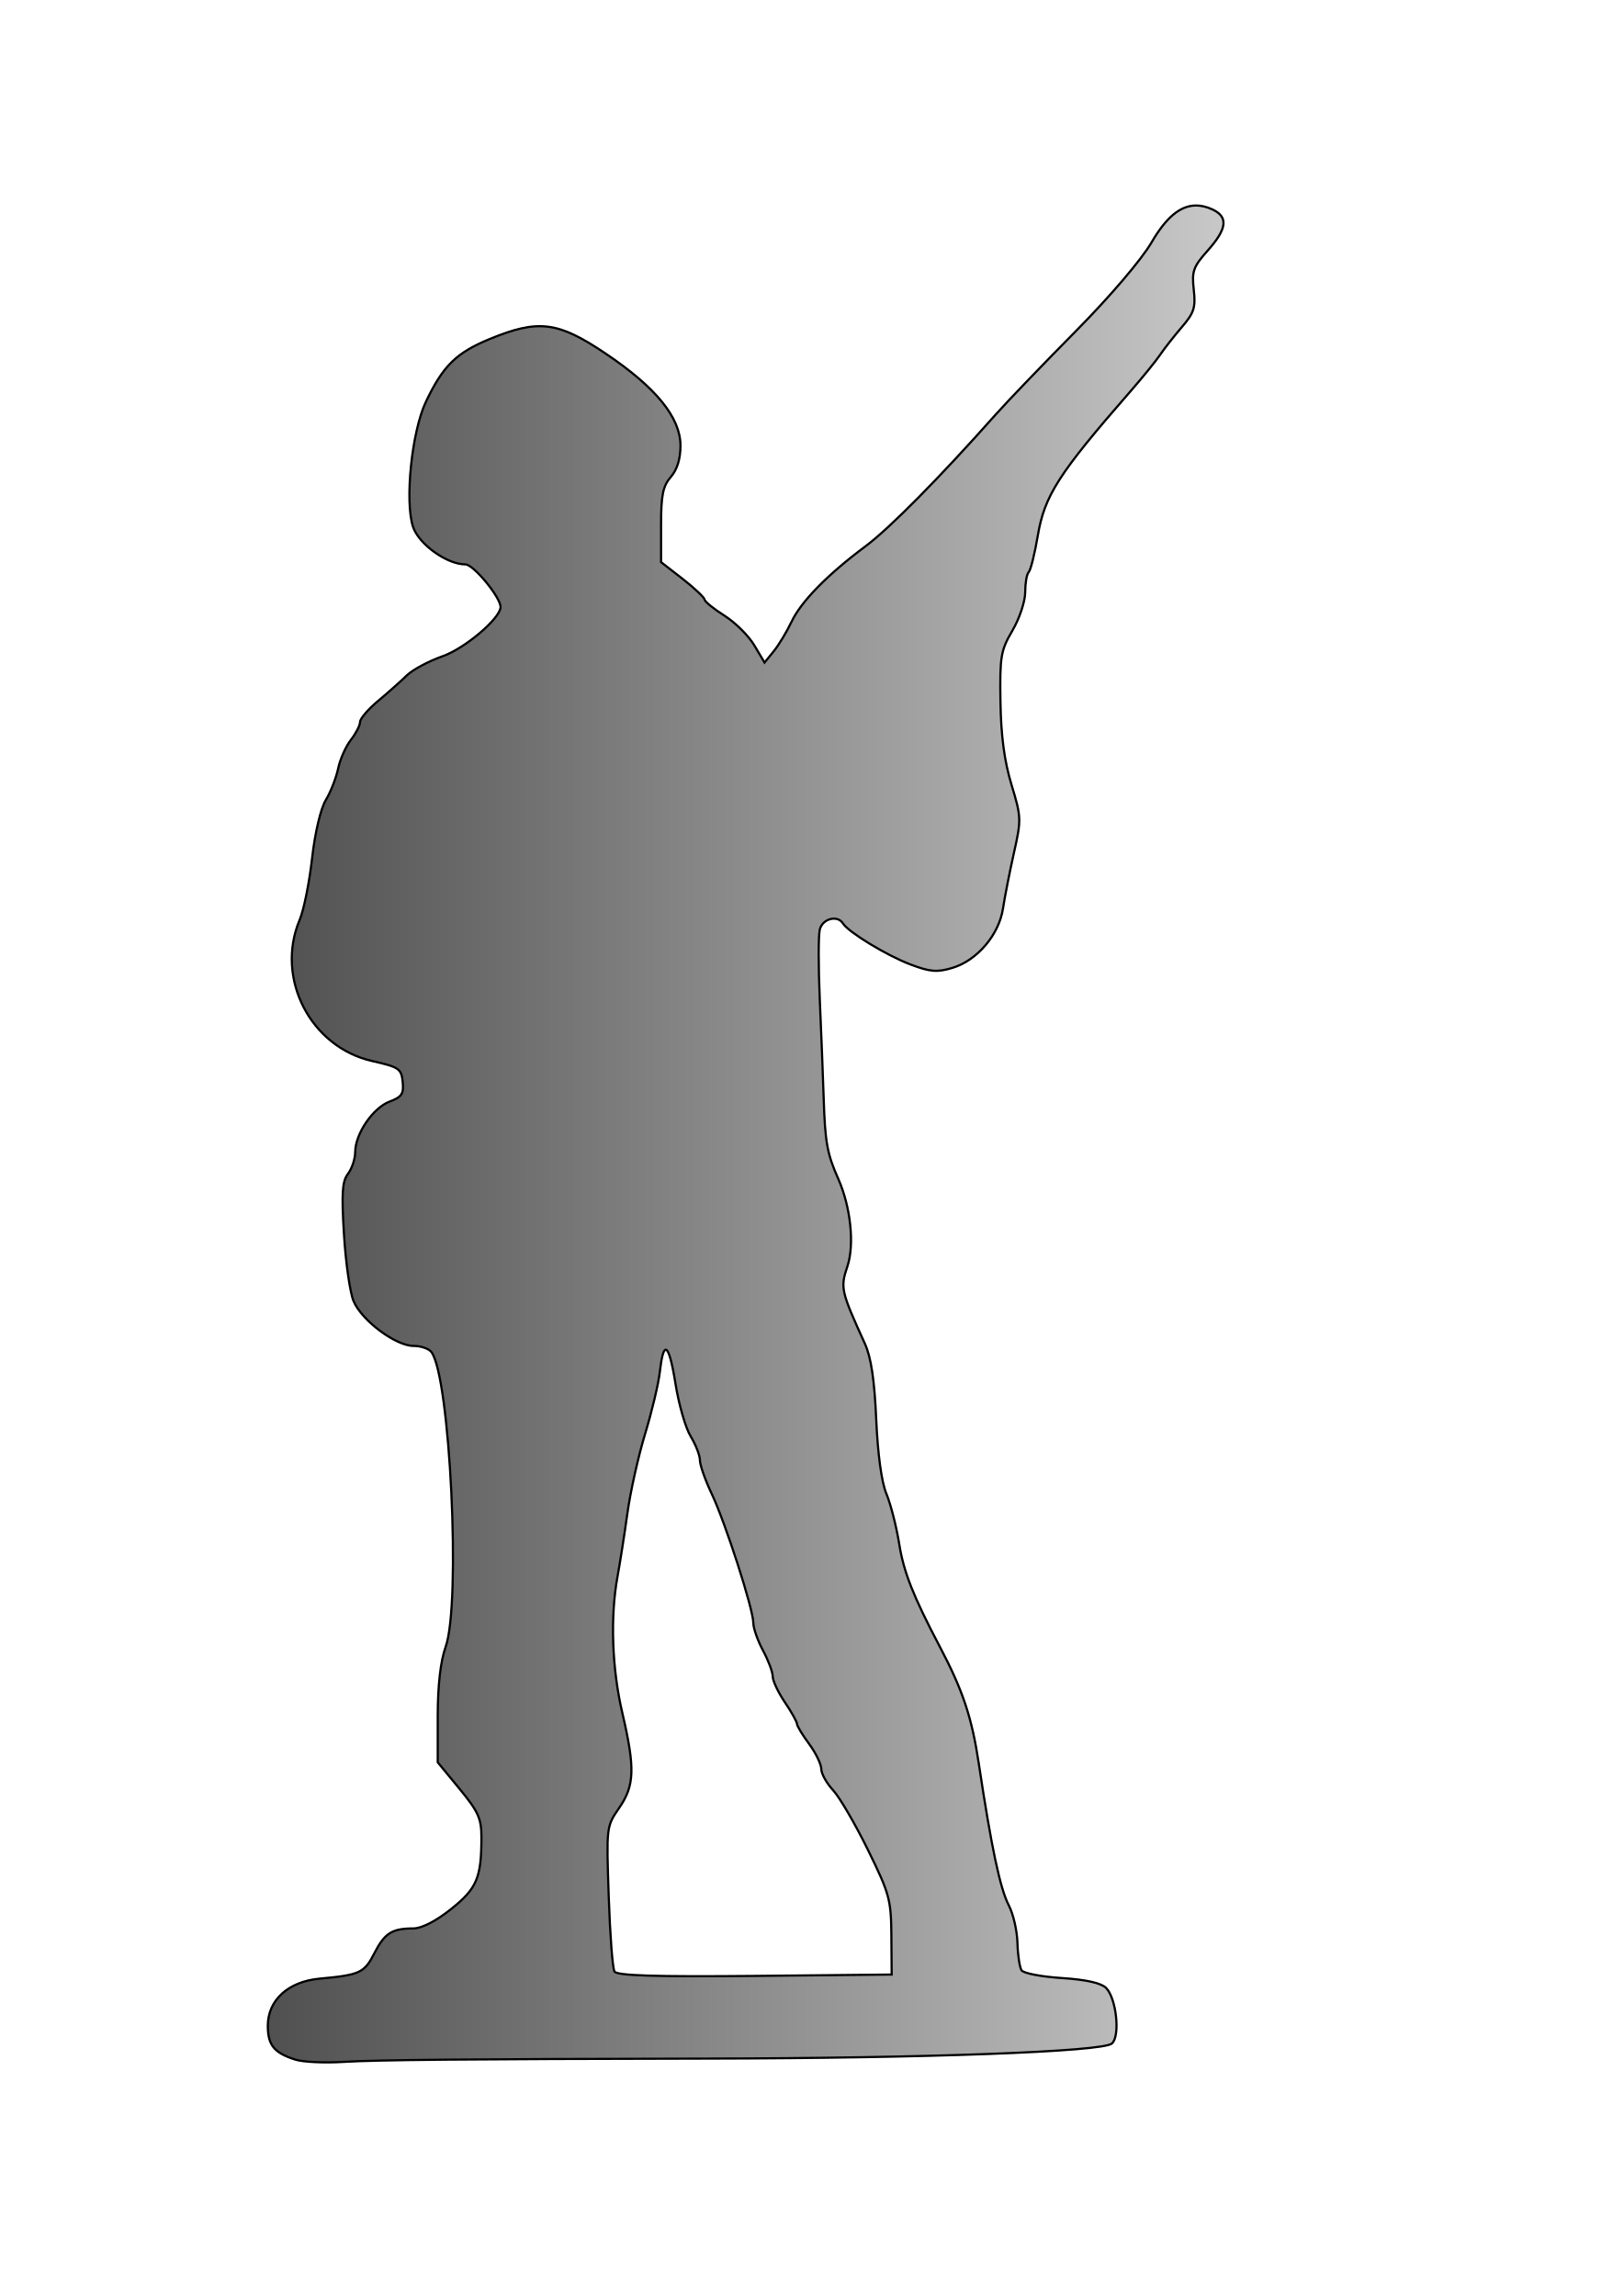
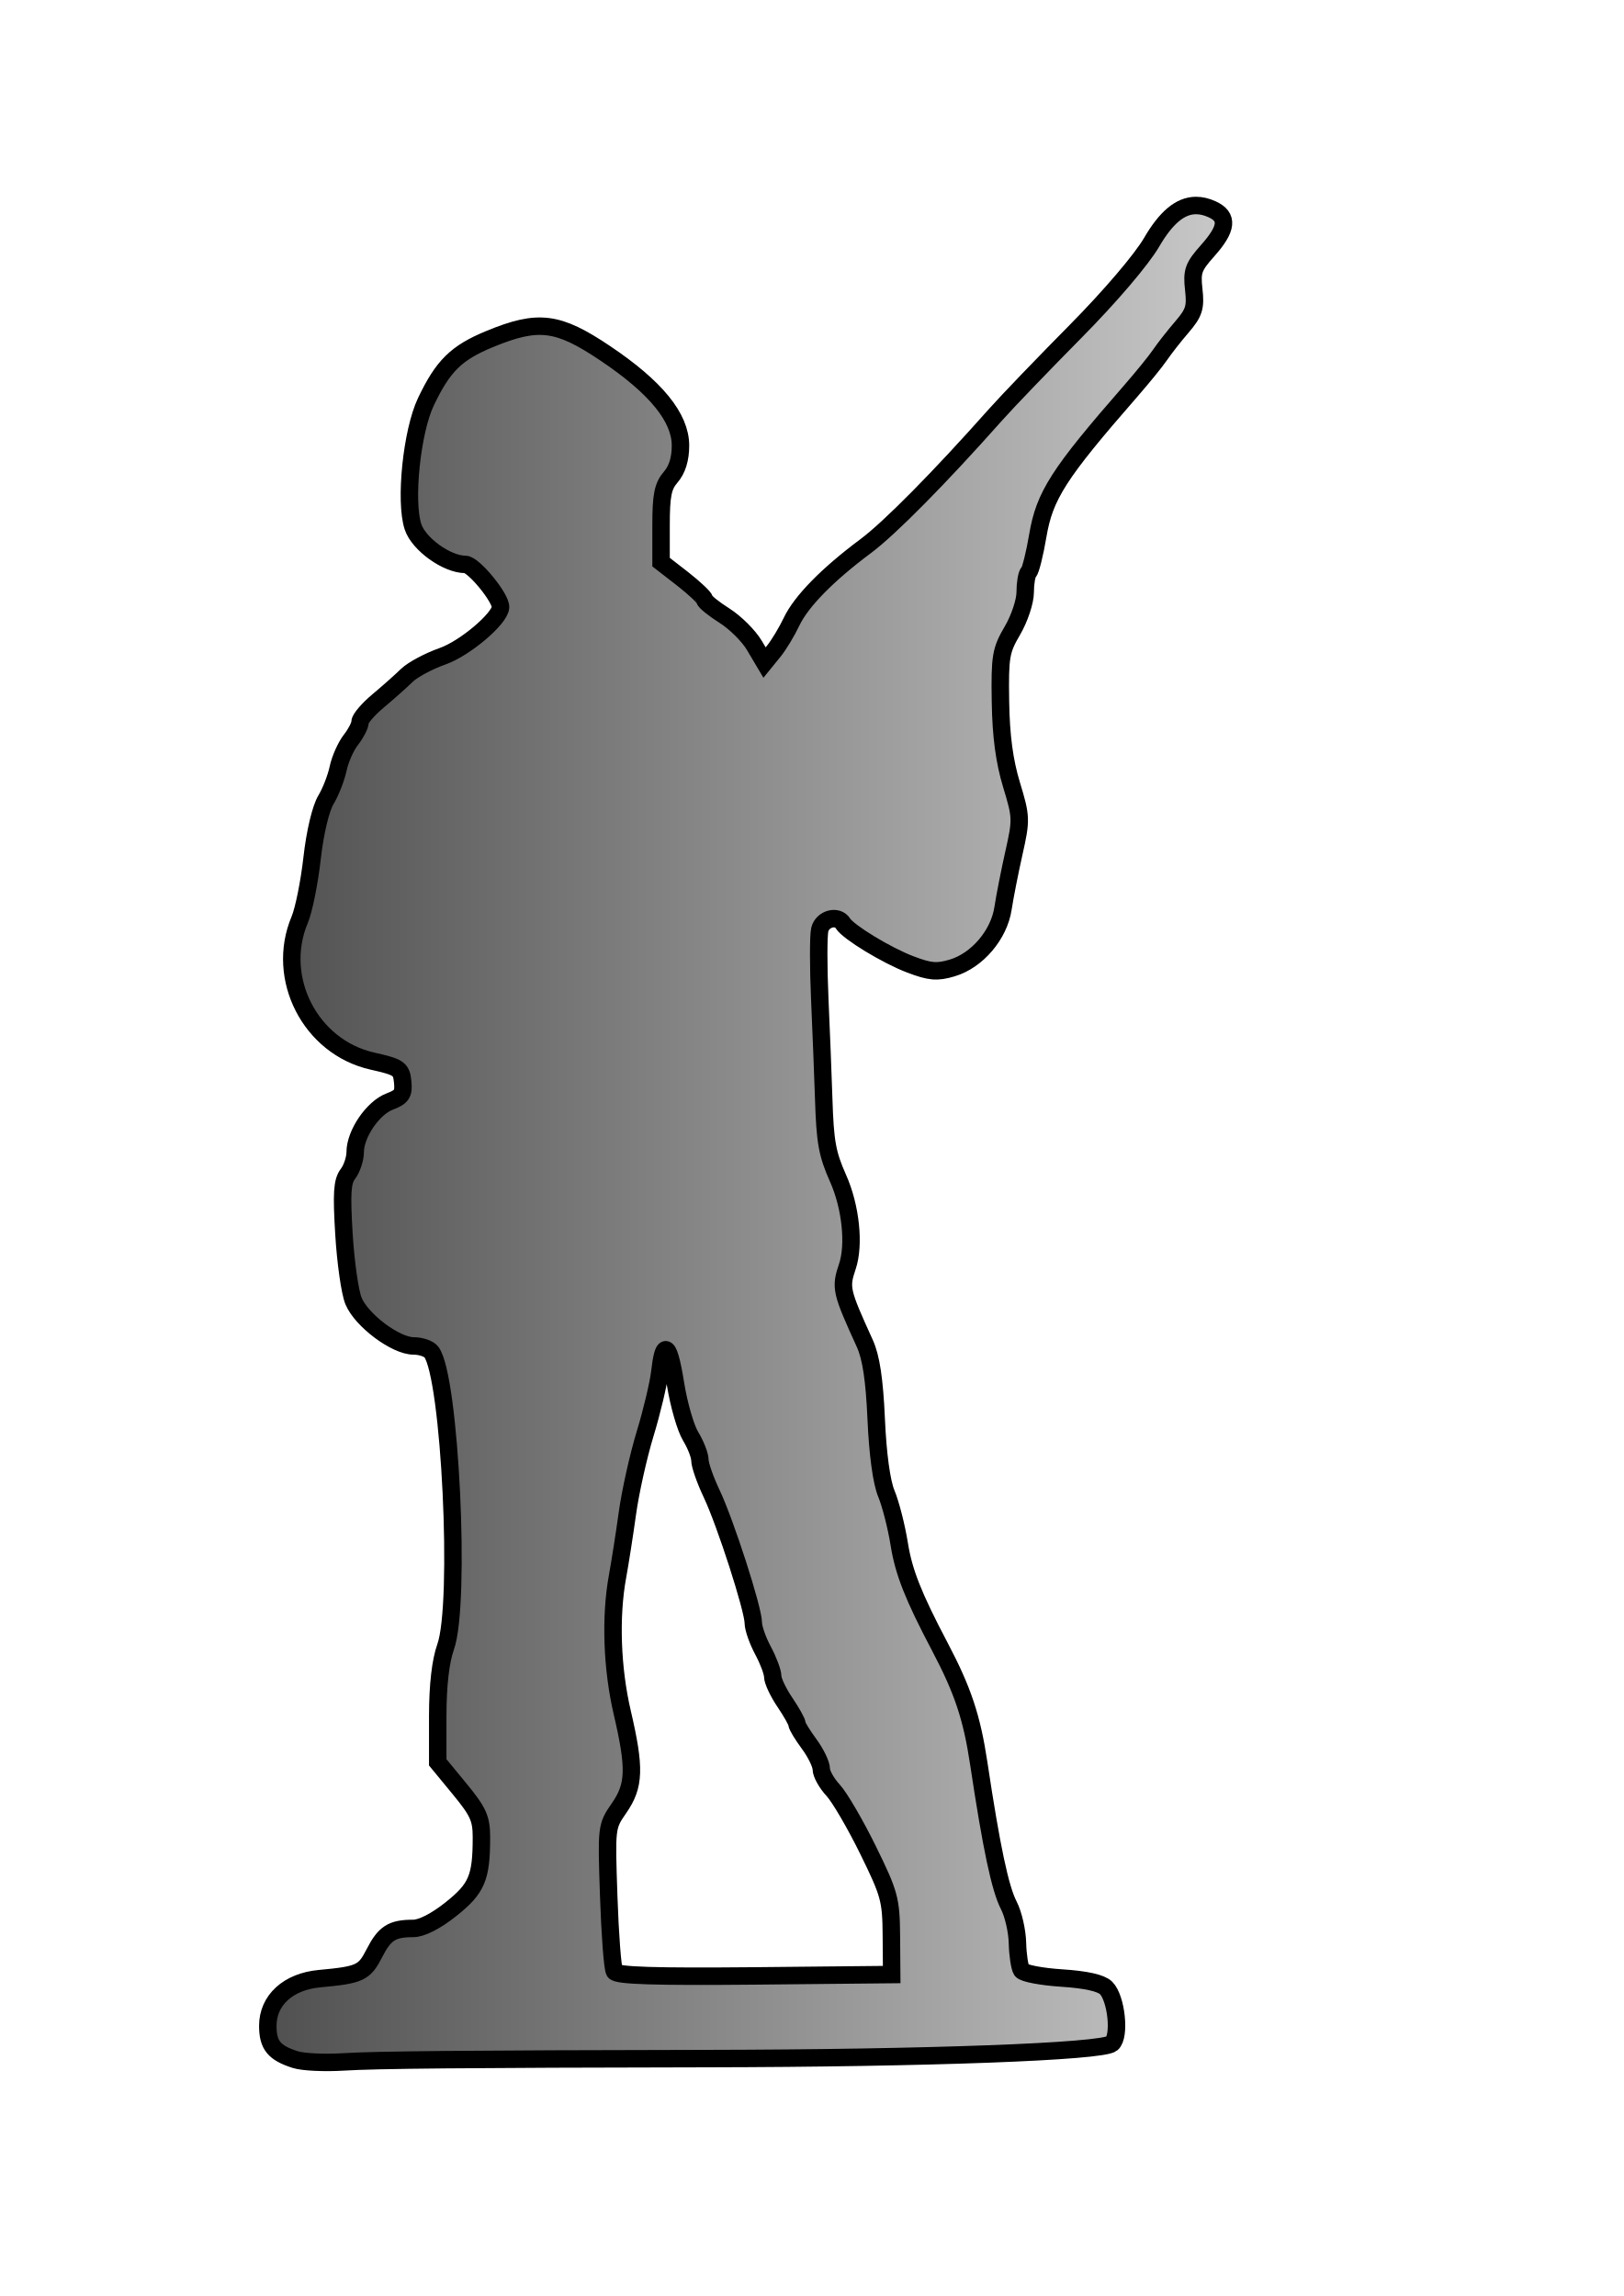
<svg xmlns="http://www.w3.org/2000/svg" width="744.094" height="1052.362" id="svg2458">
  <defs>
    <linearGradient id="de_color" x1="0%" y1="0%" x2="100%" y2="0%">
      <stop offset="0%" style="stop-color:rgb(80,80,80);stop-opacity:1" />
      <stop offset="100%" style="stop-color:rgb(200,200,200);stop-opacity:1" />
    </linearGradient>
  </defs>
  <g id="layer1">
-     <path fill="url(#de_color)" stroke="black" d="M 548.033,94.188 C 540.835,94.234 534.343,99.723 527.731,111.083 C 523.138,118.973 508.747,135.865 493.175,151.618 C 478.491,166.473 461.757,183.846 456.047,190.276 C 430.566,218.966 407.716,242.118 396.67,250.348 C 379.239,263.335 367.156,275.644 362.74,284.974 C 360.607,289.479 356.934,295.575 354.605,298.462 L 350.364,303.677 L 345.705,295.82 C 343.138,291.469 336.983,285.333 332.008,282.192 C 327.033,279.052 322.946,275.725 322.9,274.822 C 322.854,273.92 318.348,269.644 312.888,265.367 L 302.945,257.649 L 302.945,240.684 C 302.945,226.965 303.786,222.805 307.395,218.644 C 310.318,215.273 311.845,210.364 311.845,204.251 C 311.845,191.344 300.562,177.53 277.428,161.978 C 255.685,147.36 246.727,146.19 224.448,155.373 C 209.11,161.694 203.033,167.643 195.176,184.157 C 188.696,197.779 185.412,229.769 189.266,241.449 C 191.897,249.419 204.809,258.692 213.254,258.692 C 217.045,258.692 229.655,274.076 229.384,278.368 C 229.053,283.622 213.027,297.188 202.894,300.757 C 196.525,302.999 189.128,306.94 186.485,309.517 C 183.842,312.095 177.933,317.367 173.344,321.198 C 168.755,325.028 165.001,329.388 165.001,330.932 C 165.001,332.476 163.117,336.148 160.829,339.067 C 158.541,341.985 155.892,347.855 154.989,352.138 C 154.086,356.421 151.576,362.929 149.357,366.6 C 146.98,370.533 144.357,381.5 143.03,393.299 C 141.792,404.312 139.246,417.047 137.329,421.597 C 126.056,448.344 142.246,479.925 170.563,486.328 C 182.855,489.107 183.931,489.812 184.538,495.853 C 185.091,501.346 184.156,502.779 178.559,504.892 C 170.908,507.78 162.788,519.693 162.776,528.045 C 162.771,531.176 161.247,535.682 159.439,538.057 C 156.793,541.532 156.49,546.93 157.631,565.729 C 158.411,578.578 160.352,592.339 162.011,596.322 C 165.724,605.235 181.348,616.902 189.544,616.902 C 192.882,616.902 196.511,618.154 197.679,619.683 C 206.271,630.93 211.308,734.96 204.215,754.847 C 201.889,761.367 200.621,772.381 200.6,786.343 L 200.6,807.758 L 210.612,819.925 C 219.21,830.37 220.624,833.53 220.624,842.174 C 220.624,860.748 218.502,865.623 206.648,875.061 C 199.677,880.612 193.221,883.891 189.336,883.891 C 179.59,883.891 176.239,886.076 171.537,895.294 C 166.951,904.282 164.941,905.201 146.437,906.905 C 132.091,908.227 122.728,916.763 122.728,928.529 C 122.728,937.399 125.612,940.934 135.382,944.033 C 138.825,945.126 148.648,945.61 157.214,945.076 C 172.304,944.135 212.812,943.751 324.082,943.547 C 424.872,943.362 505.031,940.384 509.514,936.663 C 513.46,933.389 511.633,915.907 506.872,911.146 C 504.626,908.901 497.621,907.336 486.57,906.627 C 477.28,906.031 469.01,904.448 468.145,903.081 C 467.279,901.714 466.402,896.073 466.268,890.566 C 466.134,885.059 464.376,877.318 462.304,873.323 C 458.335,865.67 454.349,846.898 448.538,808.244 C 445.37,787.176 441.231,774.754 430.739,754.847 C 418.485,731.598 414.143,720.537 412.105,707.776 C 410.815,699.702 408.143,689.285 406.195,684.623 C 403.98,679.321 402.249,666.505 401.537,650.415 C 400.733,632.258 399.181,622.071 396.322,615.79 C 385.397,591.792 385.029,590.271 388.326,580.469 C 391.677,570.506 389.865,553.129 384.085,540.143 C 379.069,528.874 378.109,523.474 377.48,503.64 C 377.146,493.12 376.321,472.506 375.672,457.821 C 375.024,443.137 375.027,428.87 375.672,426.116 C 376.857,421.057 383.805,419.213 386.31,423.266 C 388.768,427.244 406.374,437.939 417.18,442.038 C 426.212,445.464 429.386,445.751 436.44,443.637 C 447.812,440.23 457.828,428.453 459.662,416.313 C 460.463,411.013 462.72,399.543 464.668,390.865 C 468.07,375.72 468.044,374.493 463.556,359.717 C 460.293,348.975 458.729,337.456 458.48,321.615 C 458.153,300.801 458.636,298.113 463.973,289.006 C 467.175,283.543 469.814,275.652 469.814,271.485 C 469.814,267.318 470.511,263.14 471.413,262.238 C 472.315,261.336 474.19,253.829 475.584,245.551 C 478.692,227.109 485.133,217.103 517.997,179.429 C 523.482,173.142 529.595,165.633 531.555,162.743 C 533.514,159.853 538.047,154.055 541.636,149.88 C 547.238,143.363 547.985,140.918 547.06,132.706 C 546.105,124.238 546.883,122.231 553.526,114.768 C 562.443,104.749 562.969,99.341 555.473,95.926 C 552.889,94.749 550.432,94.172 548.033,94.188 z M 305.031,618.64 C 306.323,618.476 307.873,623.671 309.551,634.215 C 311.055,643.67 314.173,654.526 316.503,658.341 C 318.833,662.157 320.745,667.077 320.745,669.257 C 320.745,671.438 323.134,678.313 326.098,684.553 C 332.399,697.82 345.219,737.551 345.219,743.861 C 345.219,746.253 347.221,751.949 349.668,756.515 C 352.116,761.082 354.118,766.416 354.118,768.405 C 354.118,770.394 356.621,775.716 359.681,780.225 C 362.74,784.733 365.243,789.235 365.243,790.167 C 365.243,791.099 367.746,795.198 370.805,799.345 C 373.864,803.491 376.367,808.67 376.367,810.817 C 376.367,812.964 378.804,817.328 381.791,820.551 C 384.777,823.774 391.974,836.115 397.782,847.945 C 407.628,868 408.36,870.634 408.489,887.229 L 408.629,905.028 L 345.914,905.654 C 300.074,906.086 282.77,905.53 281.6,903.637 C 280.72,902.213 279.554,886.71 278.958,869.151 C 277.882,837.469 277.862,837.16 283.686,828.755 C 290.836,818.438 291.131,810.551 285.146,784.883 C 280.438,764.692 279.612,741.006 282.991,722.585 C 284.113,716.467 286.161,703.451 287.51,693.662 C 288.859,683.872 292.511,667.445 295.645,657.159 C 298.779,646.874 301.787,634.136 302.389,628.792 C 303.136,622.168 304.027,618.768 305.031,618.64 z" id="path2526" />
+     <path fill="url(#de_color)" stroke="black" stroke-width="8" d="M 548.033,94.188 C 540.835,94.234 534.343,99.723 527.731,111.083 C 523.138,118.973 508.747,135.865 493.175,151.618 C 478.491,166.473 461.757,183.846 456.047,190.276 C 430.566,218.966 407.716,242.118 396.67,250.348 C 379.239,263.335 367.156,275.644 362.74,284.974 C 360.607,289.479 356.934,295.575 354.605,298.462 L 350.364,303.677 L 345.705,295.82 C 343.138,291.469 336.983,285.333 332.008,282.192 C 327.033,279.052 322.946,275.725 322.9,274.822 C 322.854,273.92 318.348,269.644 312.888,265.367 L 302.945,257.649 L 302.945,240.684 C 302.945,226.965 303.786,222.805 307.395,218.644 C 310.318,215.273 311.845,210.364 311.845,204.251 C 311.845,191.344 300.562,177.53 277.428,161.978 C 255.685,147.36 246.727,146.19 224.448,155.373 C 209.11,161.694 203.033,167.643 195.176,184.157 C 188.696,197.779 185.412,229.769 189.266,241.449 C 191.897,249.419 204.809,258.692 213.254,258.692 C 217.045,258.692 229.655,274.076 229.384,278.368 C 229.053,283.622 213.027,297.188 202.894,300.757 C 196.525,302.999 189.128,306.94 186.485,309.517 C 183.842,312.095 177.933,317.367 173.344,321.198 C 168.755,325.028 165.001,329.388 165.001,330.932 C 165.001,332.476 163.117,336.148 160.829,339.067 C 158.541,341.985 155.892,347.855 154.989,352.138 C 154.086,356.421 151.576,362.929 149.357,366.6 C 146.98,370.533 144.357,381.5 143.03,393.299 C 141.792,404.312 139.246,417.047 137.329,421.597 C 126.056,448.344 142.246,479.925 170.563,486.328 C 182.855,489.107 183.931,489.812 184.538,495.853 C 185.091,501.346 184.156,502.779 178.559,504.892 C 170.908,507.78 162.788,519.693 162.776,528.045 C 162.771,531.176 161.247,535.682 159.439,538.057 C 156.793,541.532 156.49,546.93 157.631,565.729 C 158.411,578.578 160.352,592.339 162.011,596.322 C 165.724,605.235 181.348,616.902 189.544,616.902 C 192.882,616.902 196.511,618.154 197.679,619.683 C 206.271,630.93 211.308,734.96 204.215,754.847 C 201.889,761.367 200.621,772.381 200.6,786.343 L 200.6,807.758 L 210.612,819.925 C 219.21,830.37 220.624,833.53 220.624,842.174 C 220.624,860.748 218.502,865.623 206.648,875.061 C 199.677,880.612 193.221,883.891 189.336,883.891 C 179.59,883.891 176.239,886.076 171.537,895.294 C 166.951,904.282 164.941,905.201 146.437,906.905 C 132.091,908.227 122.728,916.763 122.728,928.529 C 122.728,937.399 125.612,940.934 135.382,944.033 C 138.825,945.126 148.648,945.61 157.214,945.076 C 172.304,944.135 212.812,943.751 324.082,943.547 C 424.872,943.362 505.031,940.384 509.514,936.663 C 513.46,933.389 511.633,915.907 506.872,911.146 C 504.626,908.901 497.621,907.336 486.57,906.627 C 477.28,906.031 469.01,904.448 468.145,903.081 C 467.279,901.714 466.402,896.073 466.268,890.566 C 466.134,885.059 464.376,877.318 462.304,873.323 C 458.335,865.67 454.349,846.898 448.538,808.244 C 445.37,787.176 441.231,774.754 430.739,754.847 C 418.485,731.598 414.143,720.537 412.105,707.776 C 410.815,699.702 408.143,689.285 406.195,684.623 C 403.98,679.321 402.249,666.505 401.537,650.415 C 400.733,632.258 399.181,622.071 396.322,615.79 C 385.397,591.792 385.029,590.271 388.326,580.469 C 391.677,570.506 389.865,553.129 384.085,540.143 C 379.069,528.874 378.109,523.474 377.48,503.64 C 377.146,493.12 376.321,472.506 375.672,457.821 C 375.024,443.137 375.027,428.87 375.672,426.116 C 376.857,421.057 383.805,419.213 386.31,423.266 C 388.768,427.244 406.374,437.939 417.18,442.038 C 426.212,445.464 429.386,445.751 436.44,443.637 C 447.812,440.23 457.828,428.453 459.662,416.313 C 460.463,411.013 462.72,399.543 464.668,390.865 C 468.07,375.72 468.044,374.493 463.556,359.717 C 460.293,348.975 458.729,337.456 458.48,321.615 C 458.153,300.801 458.636,298.113 463.973,289.006 C 467.175,283.543 469.814,275.652 469.814,271.485 C 469.814,267.318 470.511,263.14 471.413,262.238 C 472.315,261.336 474.19,253.829 475.584,245.551 C 478.692,227.109 485.133,217.103 517.997,179.429 C 523.482,173.142 529.595,165.633 531.555,162.743 C 533.514,159.853 538.047,154.055 541.636,149.88 C 547.238,143.363 547.985,140.918 547.06,132.706 C 546.105,124.238 546.883,122.231 553.526,114.768 C 562.443,104.749 562.969,99.341 555.473,95.926 C 552.889,94.749 550.432,94.172 548.033,94.188 z M 305.031,618.64 C 306.323,618.476 307.873,623.671 309.551,634.215 C 311.055,643.67 314.173,654.526 316.503,658.341 C 318.833,662.157 320.745,667.077 320.745,669.257 C 320.745,671.438 323.134,678.313 326.098,684.553 C 332.399,697.82 345.219,737.551 345.219,743.861 C 345.219,746.253 347.221,751.949 349.668,756.515 C 352.116,761.082 354.118,766.416 354.118,768.405 C 354.118,770.394 356.621,775.716 359.681,780.225 C 362.74,784.733 365.243,789.235 365.243,790.167 C 365.243,791.099 367.746,795.198 370.805,799.345 C 373.864,803.491 376.367,808.67 376.367,810.817 C 376.367,812.964 378.804,817.328 381.791,820.551 C 384.777,823.774 391.974,836.115 397.782,847.945 C 407.628,868 408.36,870.634 408.489,887.229 L 408.629,905.028 L 345.914,905.654 C 300.074,906.086 282.77,905.53 281.6,903.637 C 280.72,902.213 279.554,886.71 278.958,869.151 C 277.882,837.469 277.862,837.16 283.686,828.755 C 290.836,818.438 291.131,810.551 285.146,784.883 C 280.438,764.692 279.612,741.006 282.991,722.585 C 284.113,716.467 286.161,703.451 287.51,693.662 C 288.859,683.872 292.511,667.445 295.645,657.159 C 298.779,646.874 301.787,634.136 302.389,628.792 C 303.136,622.168 304.027,618.768 305.031,618.64 z" id="path2526" />
  </g>
</svg>
